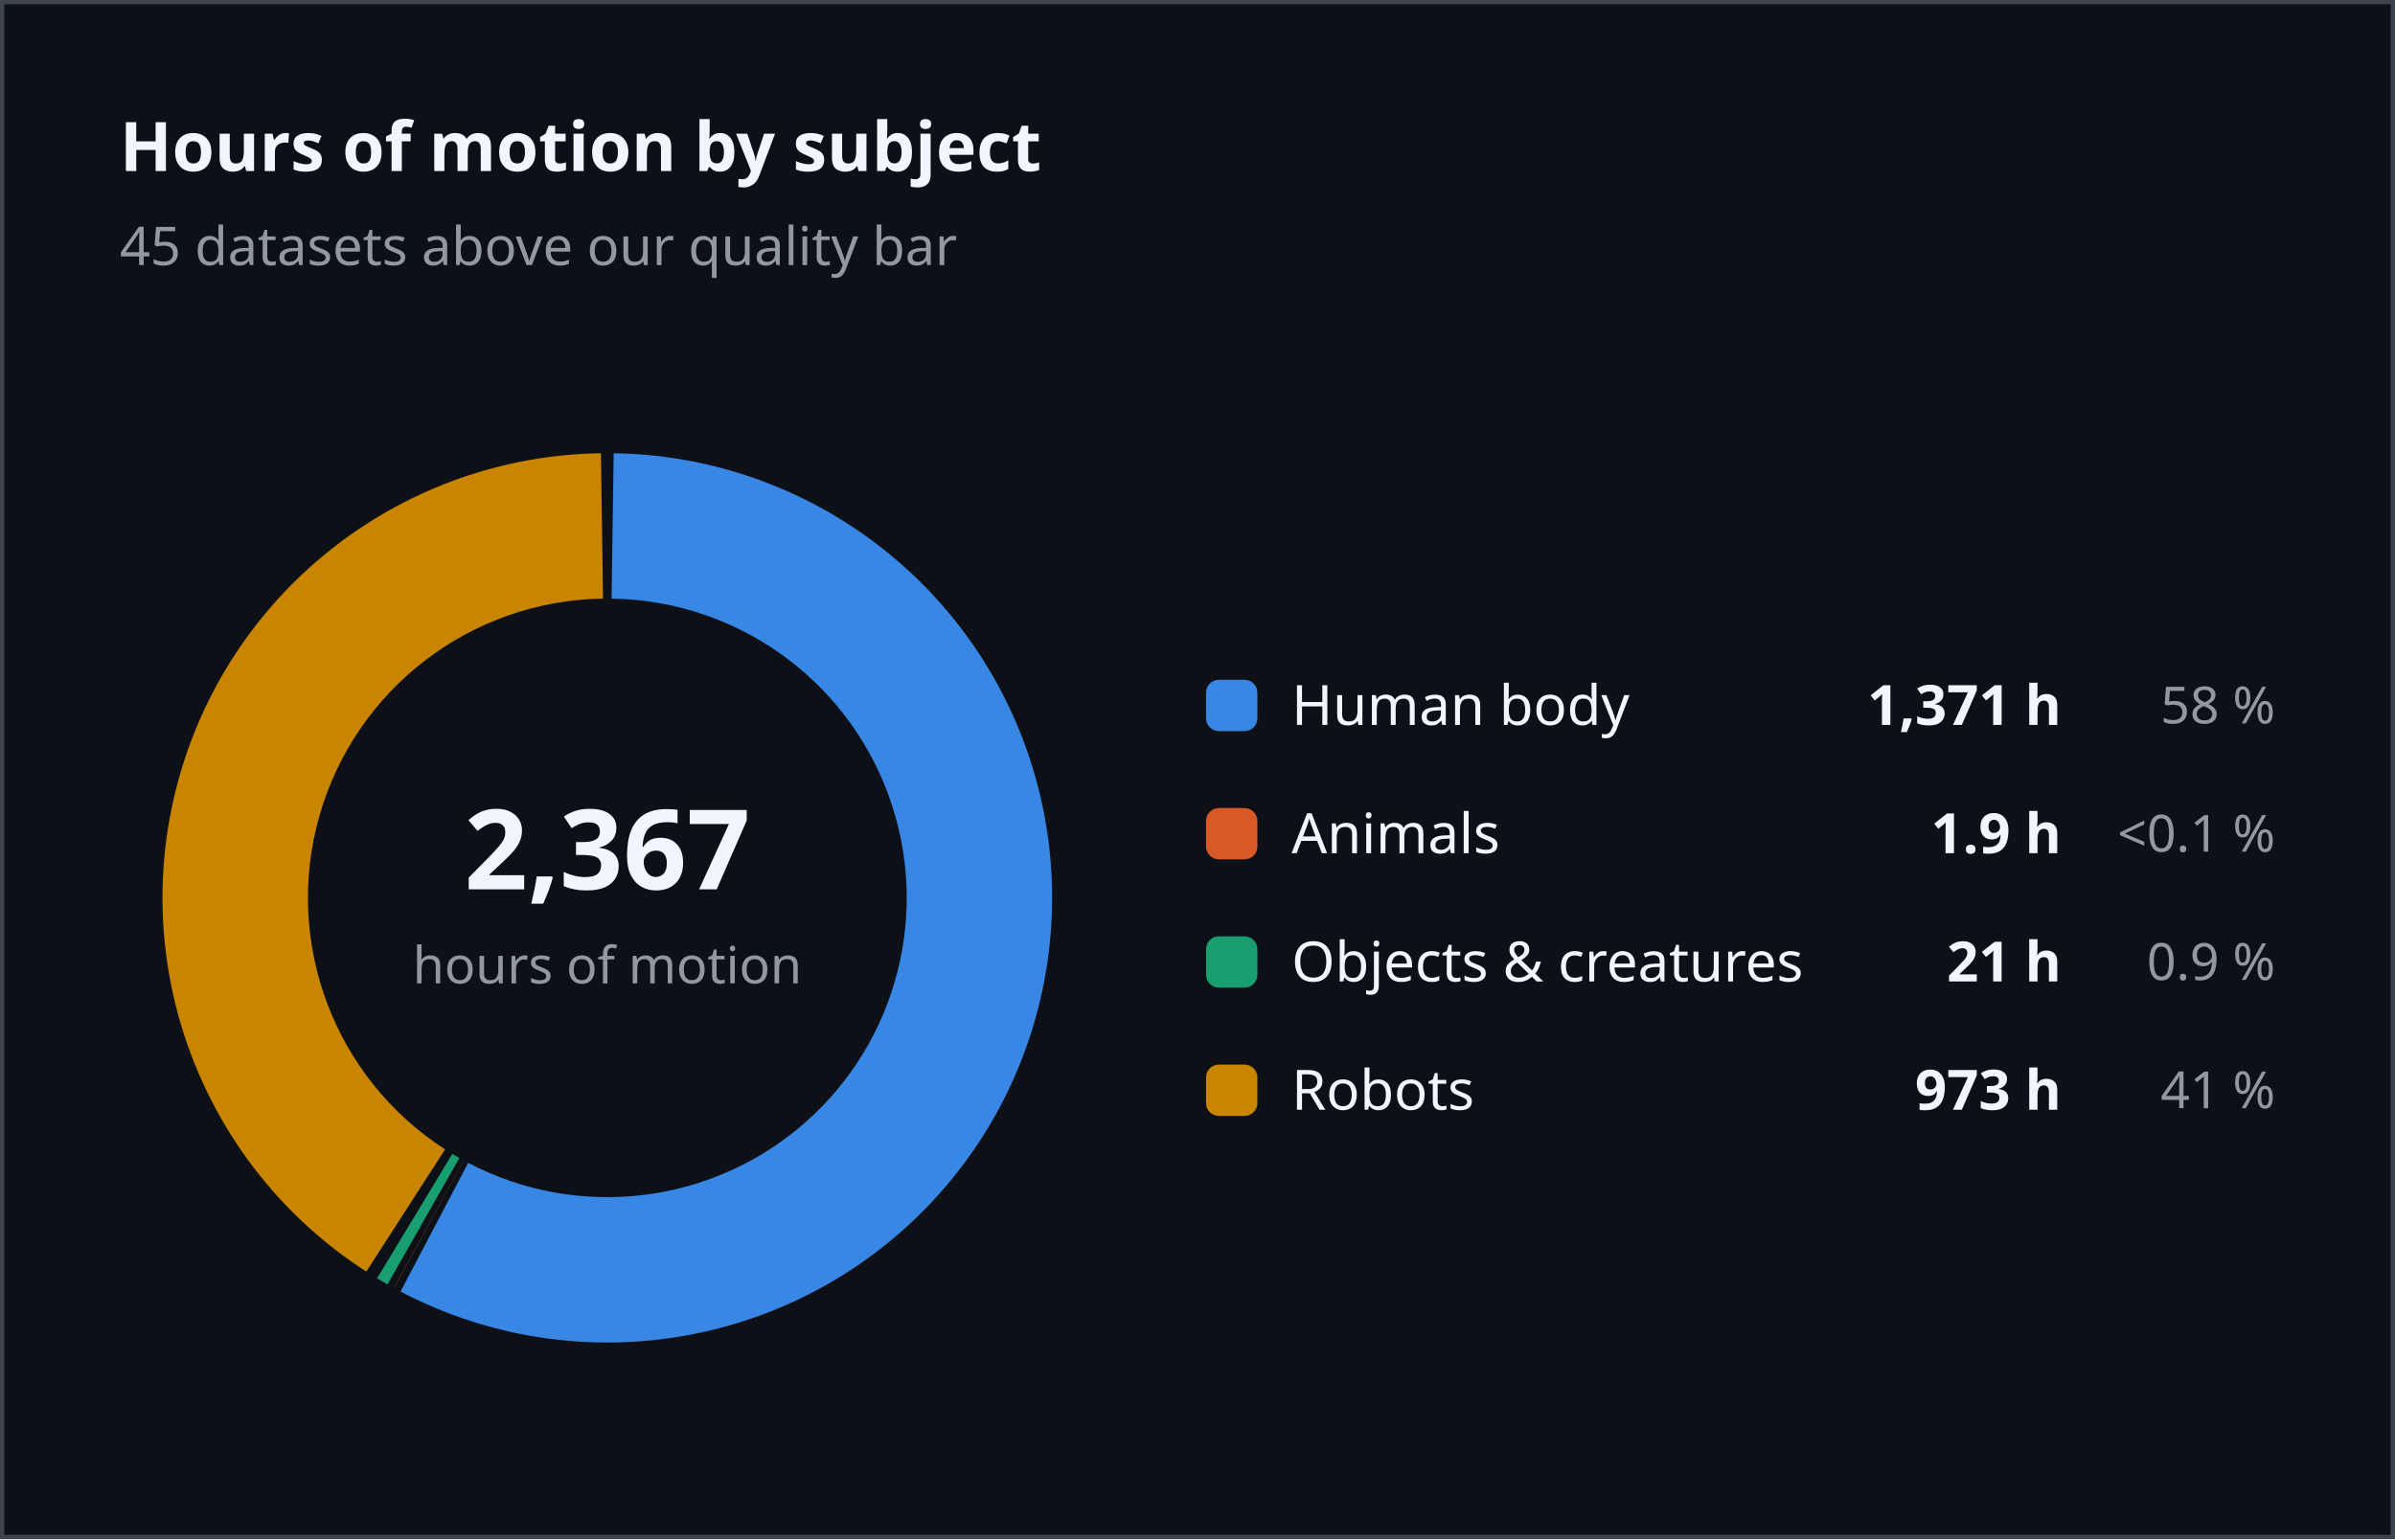
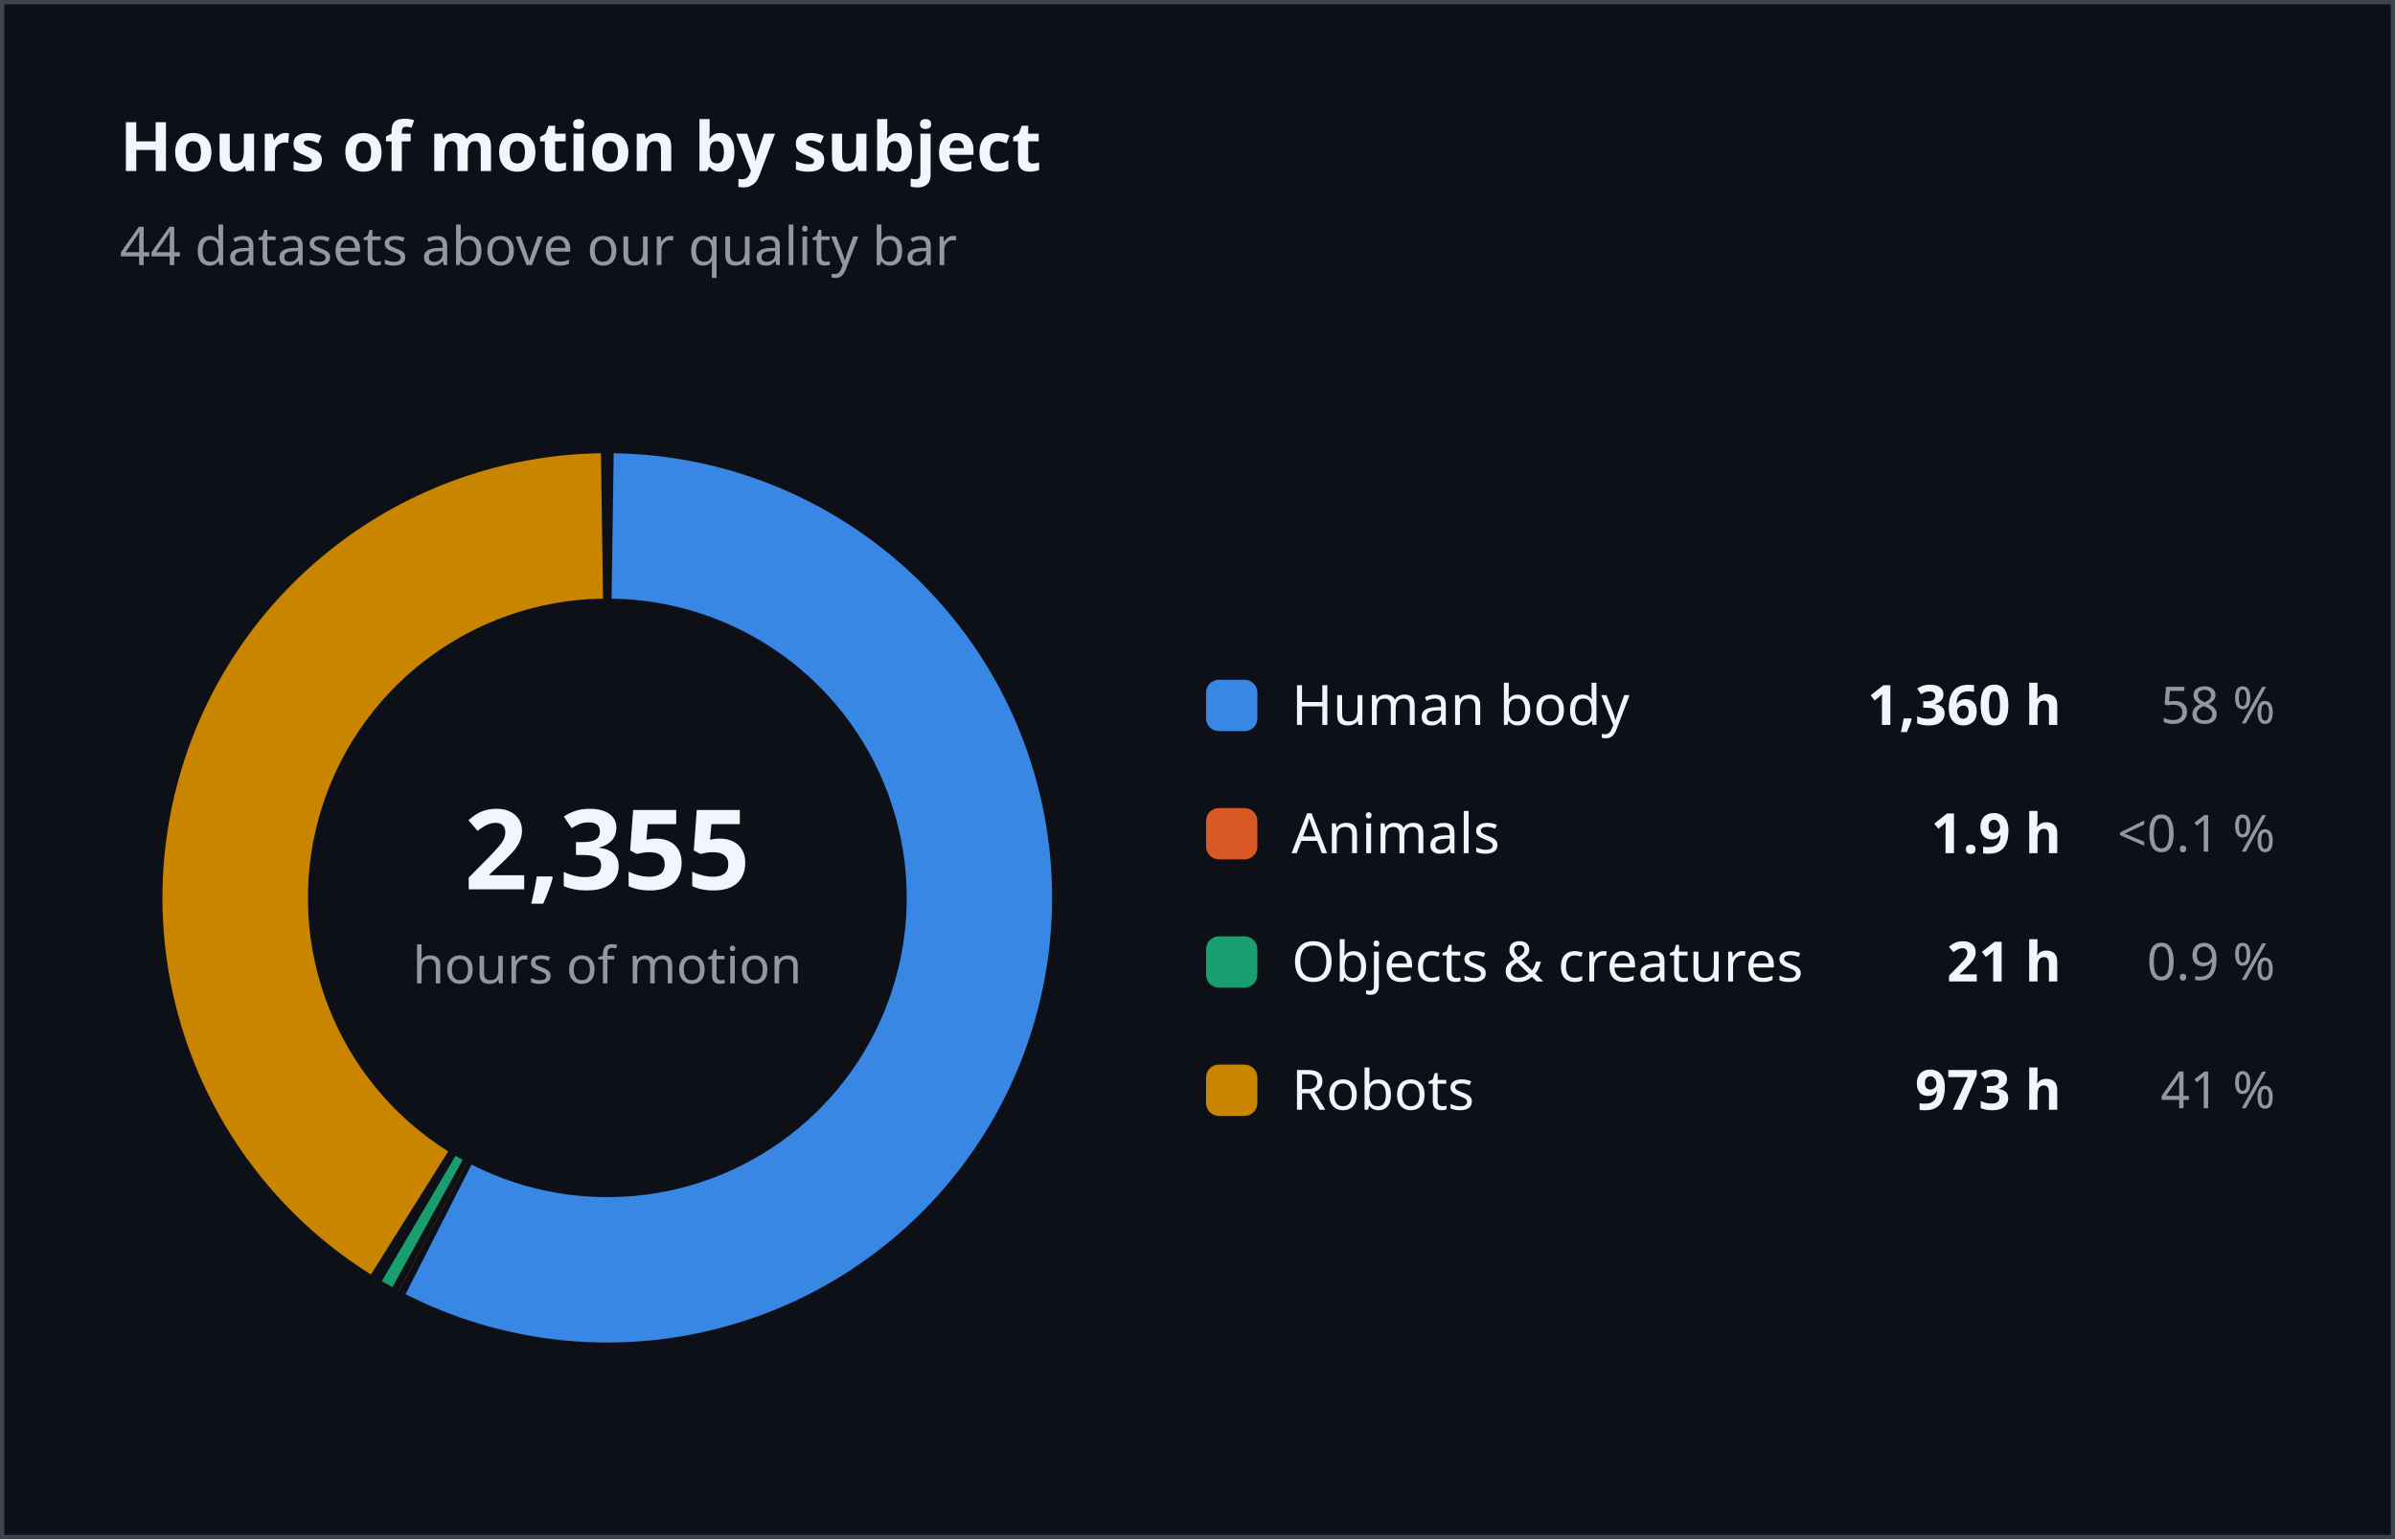
<svg xmlns="http://www.w3.org/2000/svg" width="560" height="360" viewBox="0 0 560 360" role="img" aria-label="Hours of motion by subject" font-family="-apple-system, BlinkMacSystemFont, 'Segoe UI', 'Noto Sans', Helvetica, Arial, sans-serif">
  <rect x="0.5" y="0.5" width="559" height="359" fill="#0d1117" stroke="#3d444d" />
  <text x="28" y="40" font-size="16" font-weight="600" fill="#f0f6fc">Hours of motion by subject</text>
-   <text x="28" y="62" font-size="12.5" fill="#9198a1">45 datasets above our quality bar</text>
-   <path d="M143.49,106.01 A104,104 0 1 1 93.66,302.08 L109.47,271.98 A70,70 0 1 0 143.00,140.01 Z" fill="#3987e5" />
-   <path d="M92.15,301.27 A104,104 0 0 1 92.10,301.25 L108.42,271.42 A70,70 0 0 0 108.45,271.43 Z" fill="#d95926" />
-   <path d="M90.60,300.41 A104,104 0 0 1 88.17,298.98 L105.77,269.89 A70,70 0 0 0 107.41,270.85 Z" fill="#199e70" />
-   <path d="M85.65,297.41 A104,104 0 0 1 140.51,106.01 L141.00,140.01 A70,70 0 0 0 104.07,268.83 Z" fill="#c98500" />
-   <text x="142" y="208" text-anchor="middle" font-size="26" font-weight="600" fill="#f0f6fc">2,367</text>
+   <text x="28" y="62" font-size="12.5" fill="#9198a1">44 datasets above our quality bar</text>
+   <path d="M143.49,106.01 A104,104 0 1 1 94.83,302.69 L110.25,272.38 A70,70 0 1 0 143.00,140.01 Z" fill="#3987e5" />
+   <path d="M93.30,301.89 A104,104 0 0 1 93.26,301.87 L109.19,271.84 A70,70 0 0 0 109.22,271.85 Z" fill="#d95926" />
+   <path d="M91.75,301.05 A104,104 0 0 1 89.27,299.64 L106.51,270.33 A70,70 0 0 0 108.18,271.29 Z" fill="#199e70" />
+   <path d="M86.73,298.10 A104,104 0 0 1 140.51,106.01 L141.00,140.01 A70,70 0 0 0 104.80,269.30 Z" fill="#c98500" />
+   <text x="142" y="208" text-anchor="middle" font-size="26" font-weight="600" fill="#f0f6fc">2,355</text>
  <text x="142" y="230" text-anchor="middle" font-size="12" fill="#9198a1">hours of motion</text>
  <rect x="282" y="159.0" width="12" height="12" rx="3" fill="#3987e5" />
  <text x="302" y="165.0" dy="0.35em" font-size="13" fill="#f0f6fc">Human body</text>
-   <text x="482" y="165.0" dy="0.35em" text-anchor="end" font-size="13" font-weight="600" fill="#f0f6fc">1,371 h</text>
+   <text x="482" y="165.0" dy="0.35em" text-anchor="end" font-size="13" font-weight="600" fill="#f0f6fc">1,360 h</text>
  <text x="532" y="165.0" dy="0.35em" text-anchor="end" font-size="12" fill="#9198a1">58 %</text>
  <rect x="282" y="189.0" width="12" height="12" rx="3" fill="#d95926" />
  <text x="302" y="195.0" dy="0.35em" font-size="13" fill="#f0f6fc">Animals</text>
  <text x="482" y="195.0" dy="0.35em" text-anchor="end" font-size="13" font-weight="600" fill="#f0f6fc">1.9 h</text>
  <text x="532" y="195.0" dy="0.35em" text-anchor="end" font-size="12" fill="#9198a1">&lt;0.1 %</text>
  <rect x="282" y="219.0" width="12" height="12" rx="3" fill="#199e70" />
  <text x="302" y="225.0" dy="0.35em" font-size="13" fill="#f0f6fc">Objects &amp; creatures</text>
  <text x="482" y="225.0" dy="0.35em" text-anchor="end" font-size="13" font-weight="600" fill="#f0f6fc">21 h</text>
  <text x="532" y="225.0" dy="0.35em" text-anchor="end" font-size="12" fill="#9198a1">0.9 %</text>
  <rect x="282" y="249.0" width="12" height="12" rx="3" fill="#c98500" />
  <text x="302" y="255.0" dy="0.35em" font-size="13" fill="#f0f6fc">Robots</text>
  <text x="482" y="255.0" dy="0.35em" text-anchor="end" font-size="13" font-weight="600" fill="#f0f6fc">973 h</text>
  <text x="532" y="255.0" dy="0.35em" text-anchor="end" font-size="12" fill="#9198a1">41 %</text>
</svg>
